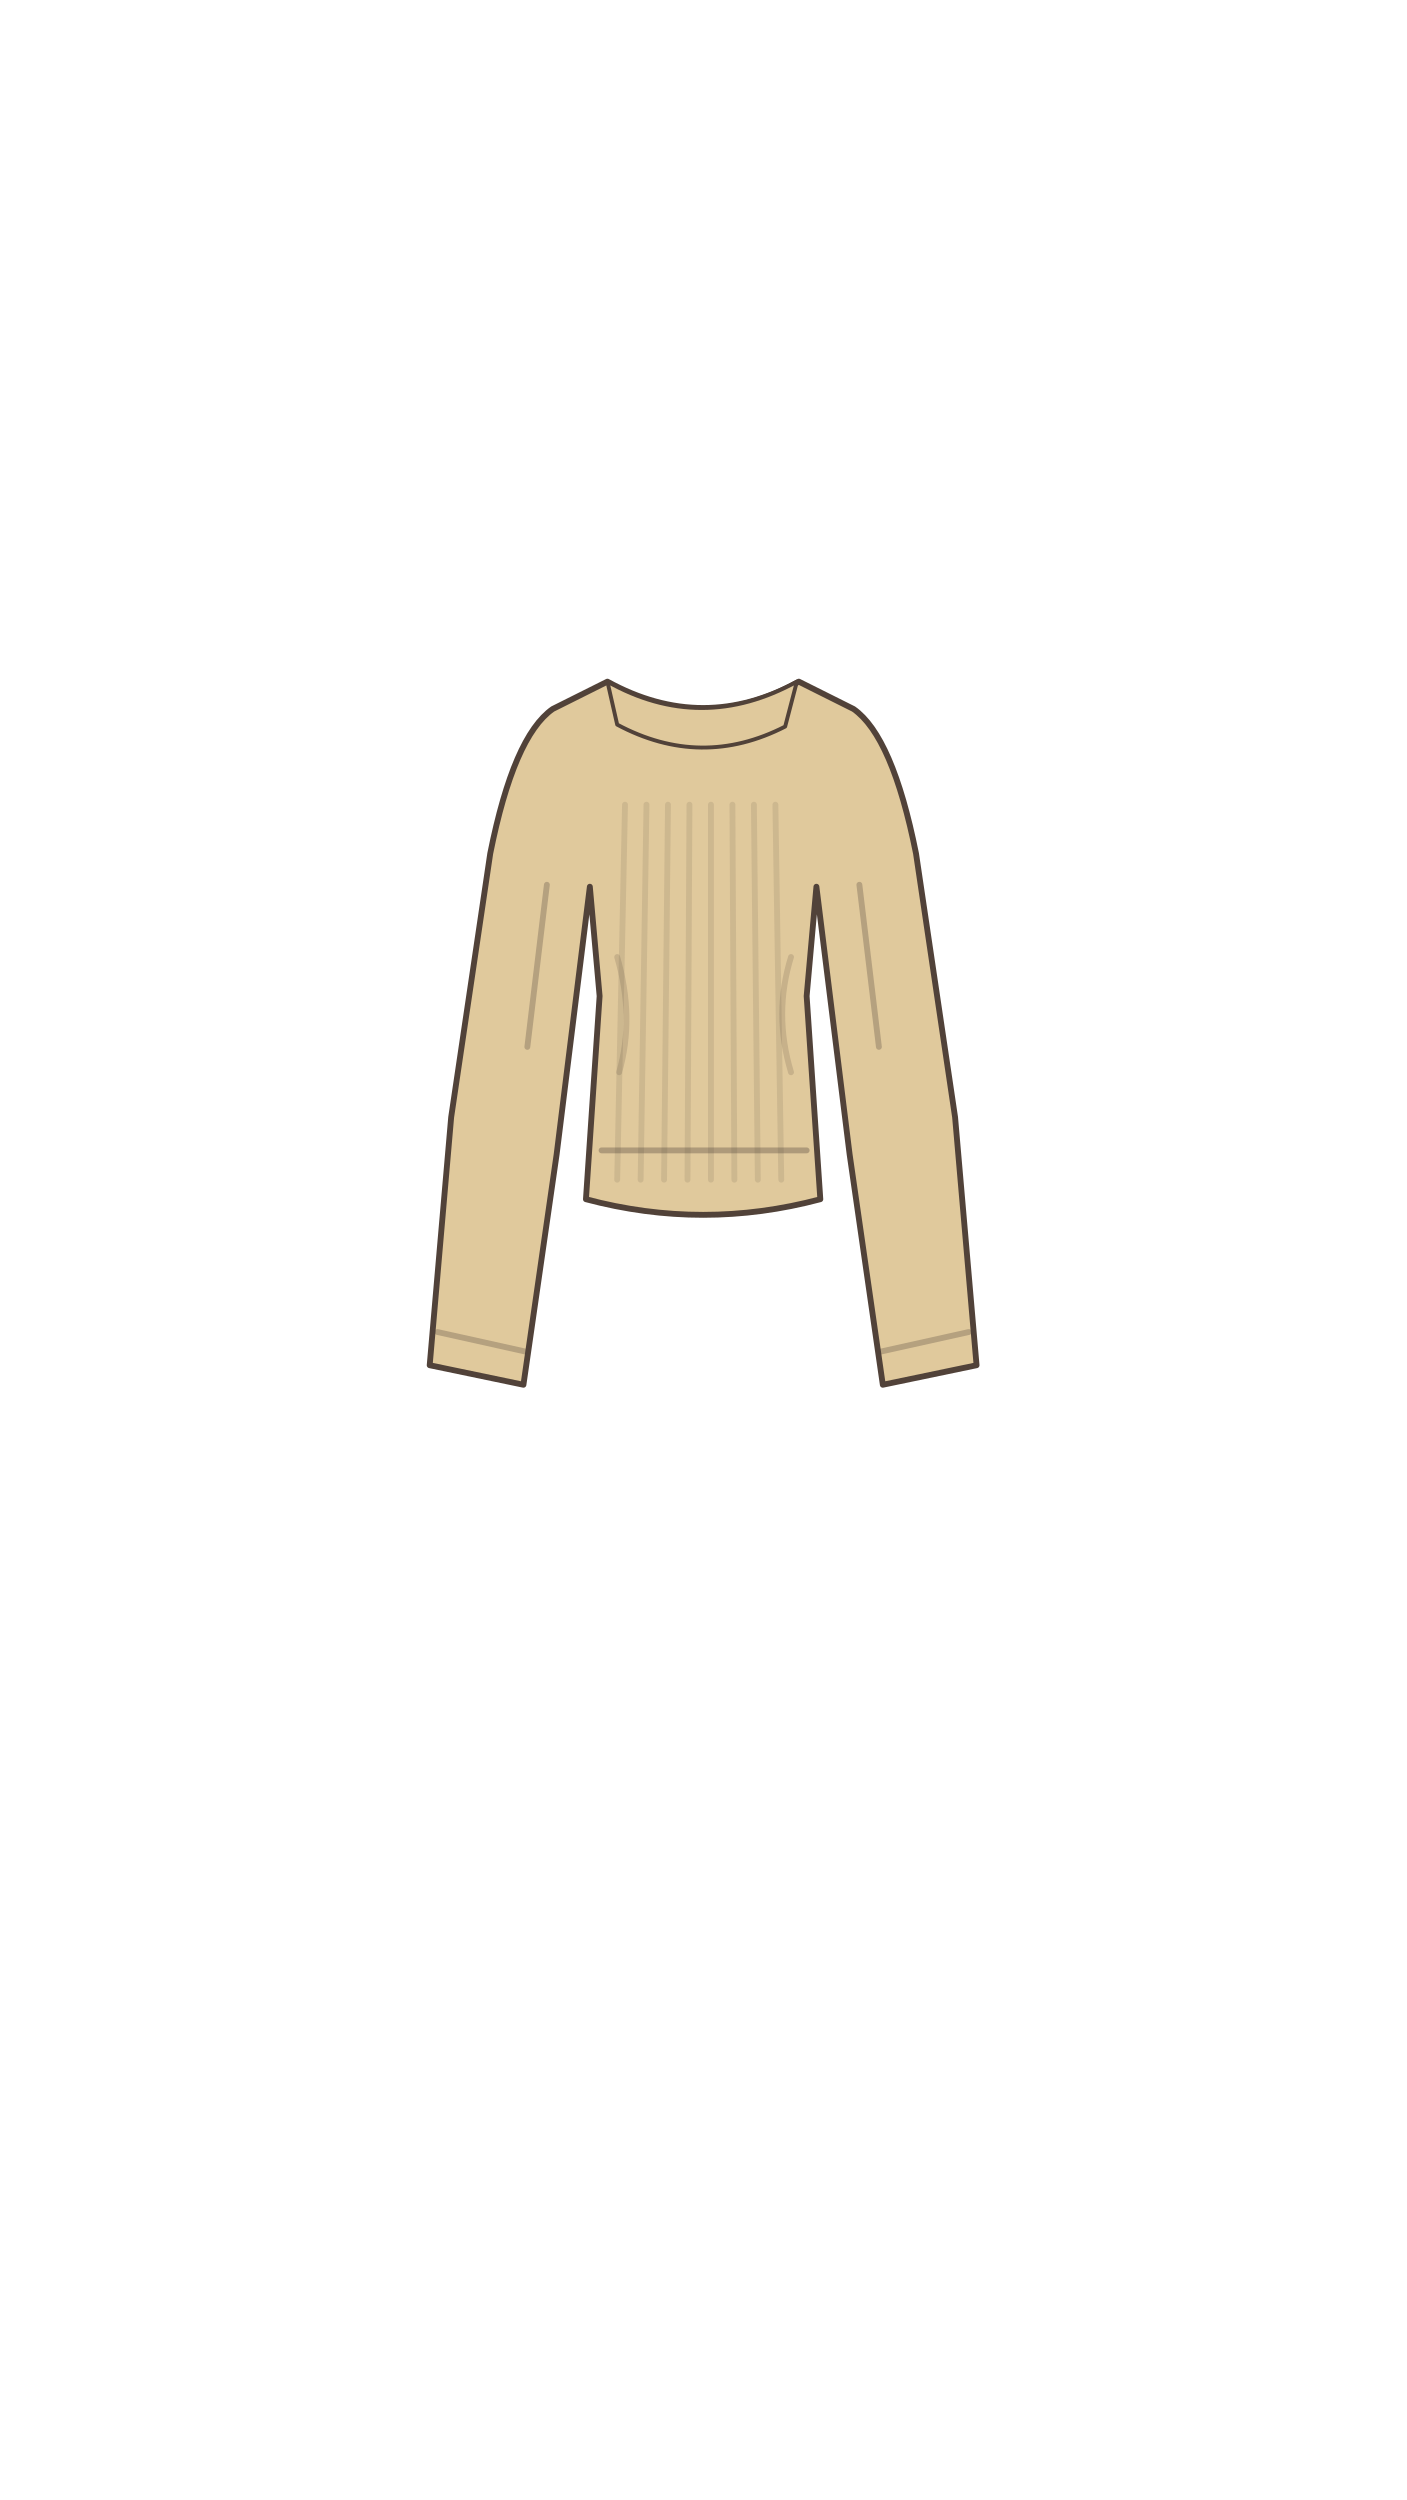
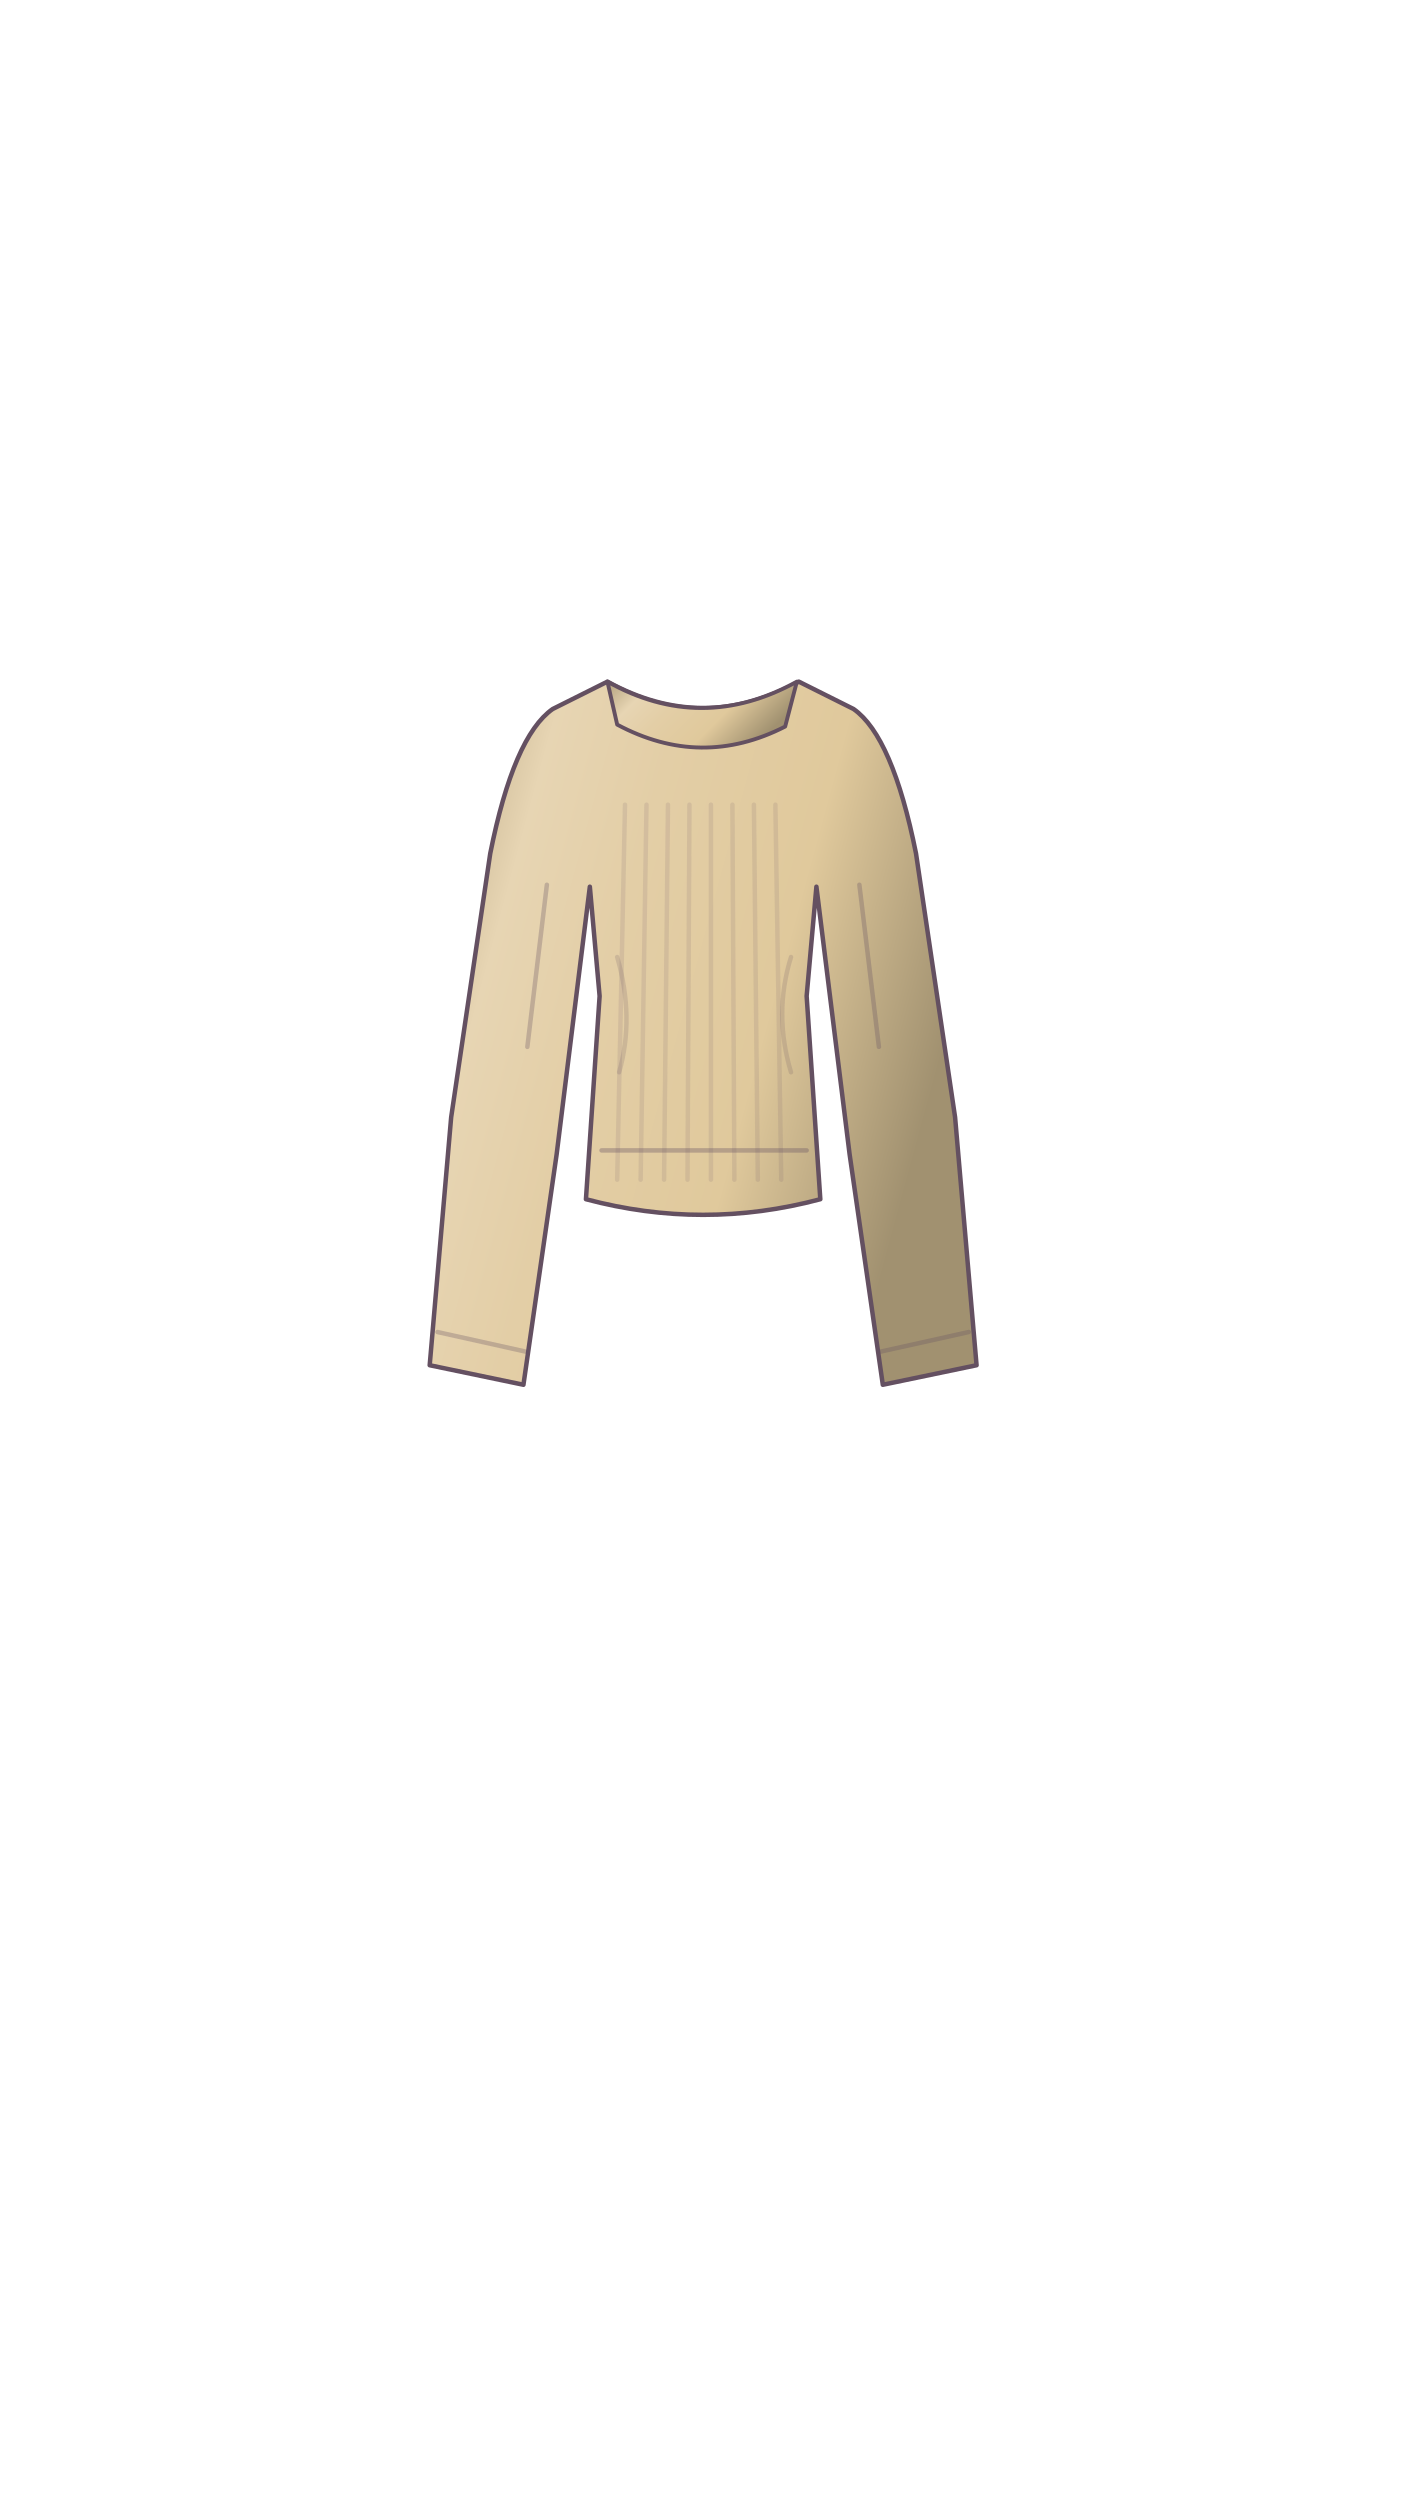
<svg xmlns="http://www.w3.org/2000/svg" width="720" height="1280" viewBox="0 0 720 1280" fill="none">
-   <g stroke="#514239" stroke-width="3" stroke-linecap="round" stroke-linejoin="round">
-     <path d="M311 349 L283 363 Q263 377 251 437 L231 572 L220 699 L268 709 L285 591 L302 454 L307 510 L300 614 Q360 630 420 614 L413 510 L418 454 L435 591 L452 709 L500 699 L489 572 L469 437 Q457 377 437 363 L409 349 Q360 376 311 349Z" fill="#e0c99c" />
-     <path d="M311 349 Q359 376 408 349 L402 372 Q359 394 316 371Z" fill="#e0c99c" stroke-width="2" />
-     <path d="M224 682 L269 692 M451 692 L496 682 M280 453 L270 536 M440 453 L450 536" stroke="#514239" opacity="0.3" />
-     <path d="M320 412 L316 604" stroke="#514239" opacity="0.13" />
-     <path d="M331 412 L328 604" stroke="#514239" opacity="0.13" />
-     <path d="M342 412 L340 604" stroke="#514239" opacity="0.13" />
-     <path d="M353 412 L352 604" stroke="#514239" opacity="0.13" />
-     <path d="M364 412 L364 604" stroke="#514239" opacity="0.13" />
-     <path d="M375 412 L376 604" stroke="#514239" opacity="0.13" />
-     <path d="M386 412 L388 604" stroke="#514239" opacity="0.13" />
-     <path d="M397 412 L400 604" stroke="#514239" opacity="0.13" />
-     <path d="M308 589 L413 589" stroke="#514239" opacity="0.35" />
-     <path d="M316 490 Q325 521 317 549 M405 490 Q396 519 405 549" stroke="#514239" opacity="0.18" />
+   <defs>
+     <linearGradient id="m6xs32m-0" x1="0" y1="0" x2="1" y2=".35">
+       <stop stop-color="#b3a17d" />
+       <stop offset=".22" stop-color="#e7d5b3" />
+       <stop offset=".42" stop-color="#e3cea6" />
+       <stop offset=".7" stop-color="#e0c99c" />
+       <stop offset="1" stop-color="#a19170" />
+     </linearGradient>
+   </defs>
+   <g stroke="#645061" stroke-width="2.3" stroke-linecap="round" stroke-linejoin="round">
+     <path d="M311 349 L283 363 Q263 377 251 437 L231 572 L220 699 L268 709 L285 591 L302 454 L307 510 L300 614 Q360 630 420 614 L413 510 L418 454 L435 591 L452 709 L500 699 L489 572 L469 437 Q457 377 437 363 L409 349 Q360 376 311 349Z" fill="url(#m6xs32m-0)" />
+     <path d="M311 349 Q359 376 408 349 L402 372 Q359 394 316 371Z" fill="url(#m6xs32m-0)" stroke-width="2" />
+     <path d="M224 682 L269 692 M451 692 L496 682 M280 453 L270 536 M440 453 L450 536" stroke="#645061" opacity="0.3" />
+     <path d="M320 412 L316 604" stroke="#645061" opacity="0.13" />
+     <path d="M331 412 L328 604" stroke="#645061" opacity="0.13" />
+     <path d="M342 412 L340 604" stroke="#645061" opacity="0.13" />
+     <path d="M353 412 L352 604" stroke="#645061" opacity="0.13" />
+     <path d="M364 412 L364 604" stroke="#645061" opacity="0.13" />
+     <path d="M375 412 L376 604" stroke="#645061" opacity="0.13" />
+     <path d="M386 412 L388 604" stroke="#645061" opacity="0.13" />
+     <path d="M397 412 L400 604" stroke="#645061" opacity="0.13" />
+     <path d="M308 589 L413 589" stroke="#645061" opacity="0.35" />
+     <path d="M316 490 Q325 521 317 549 M405 490 Q396 519 405 549" stroke="#645061" opacity="0.18" />
  </g>
</svg>
